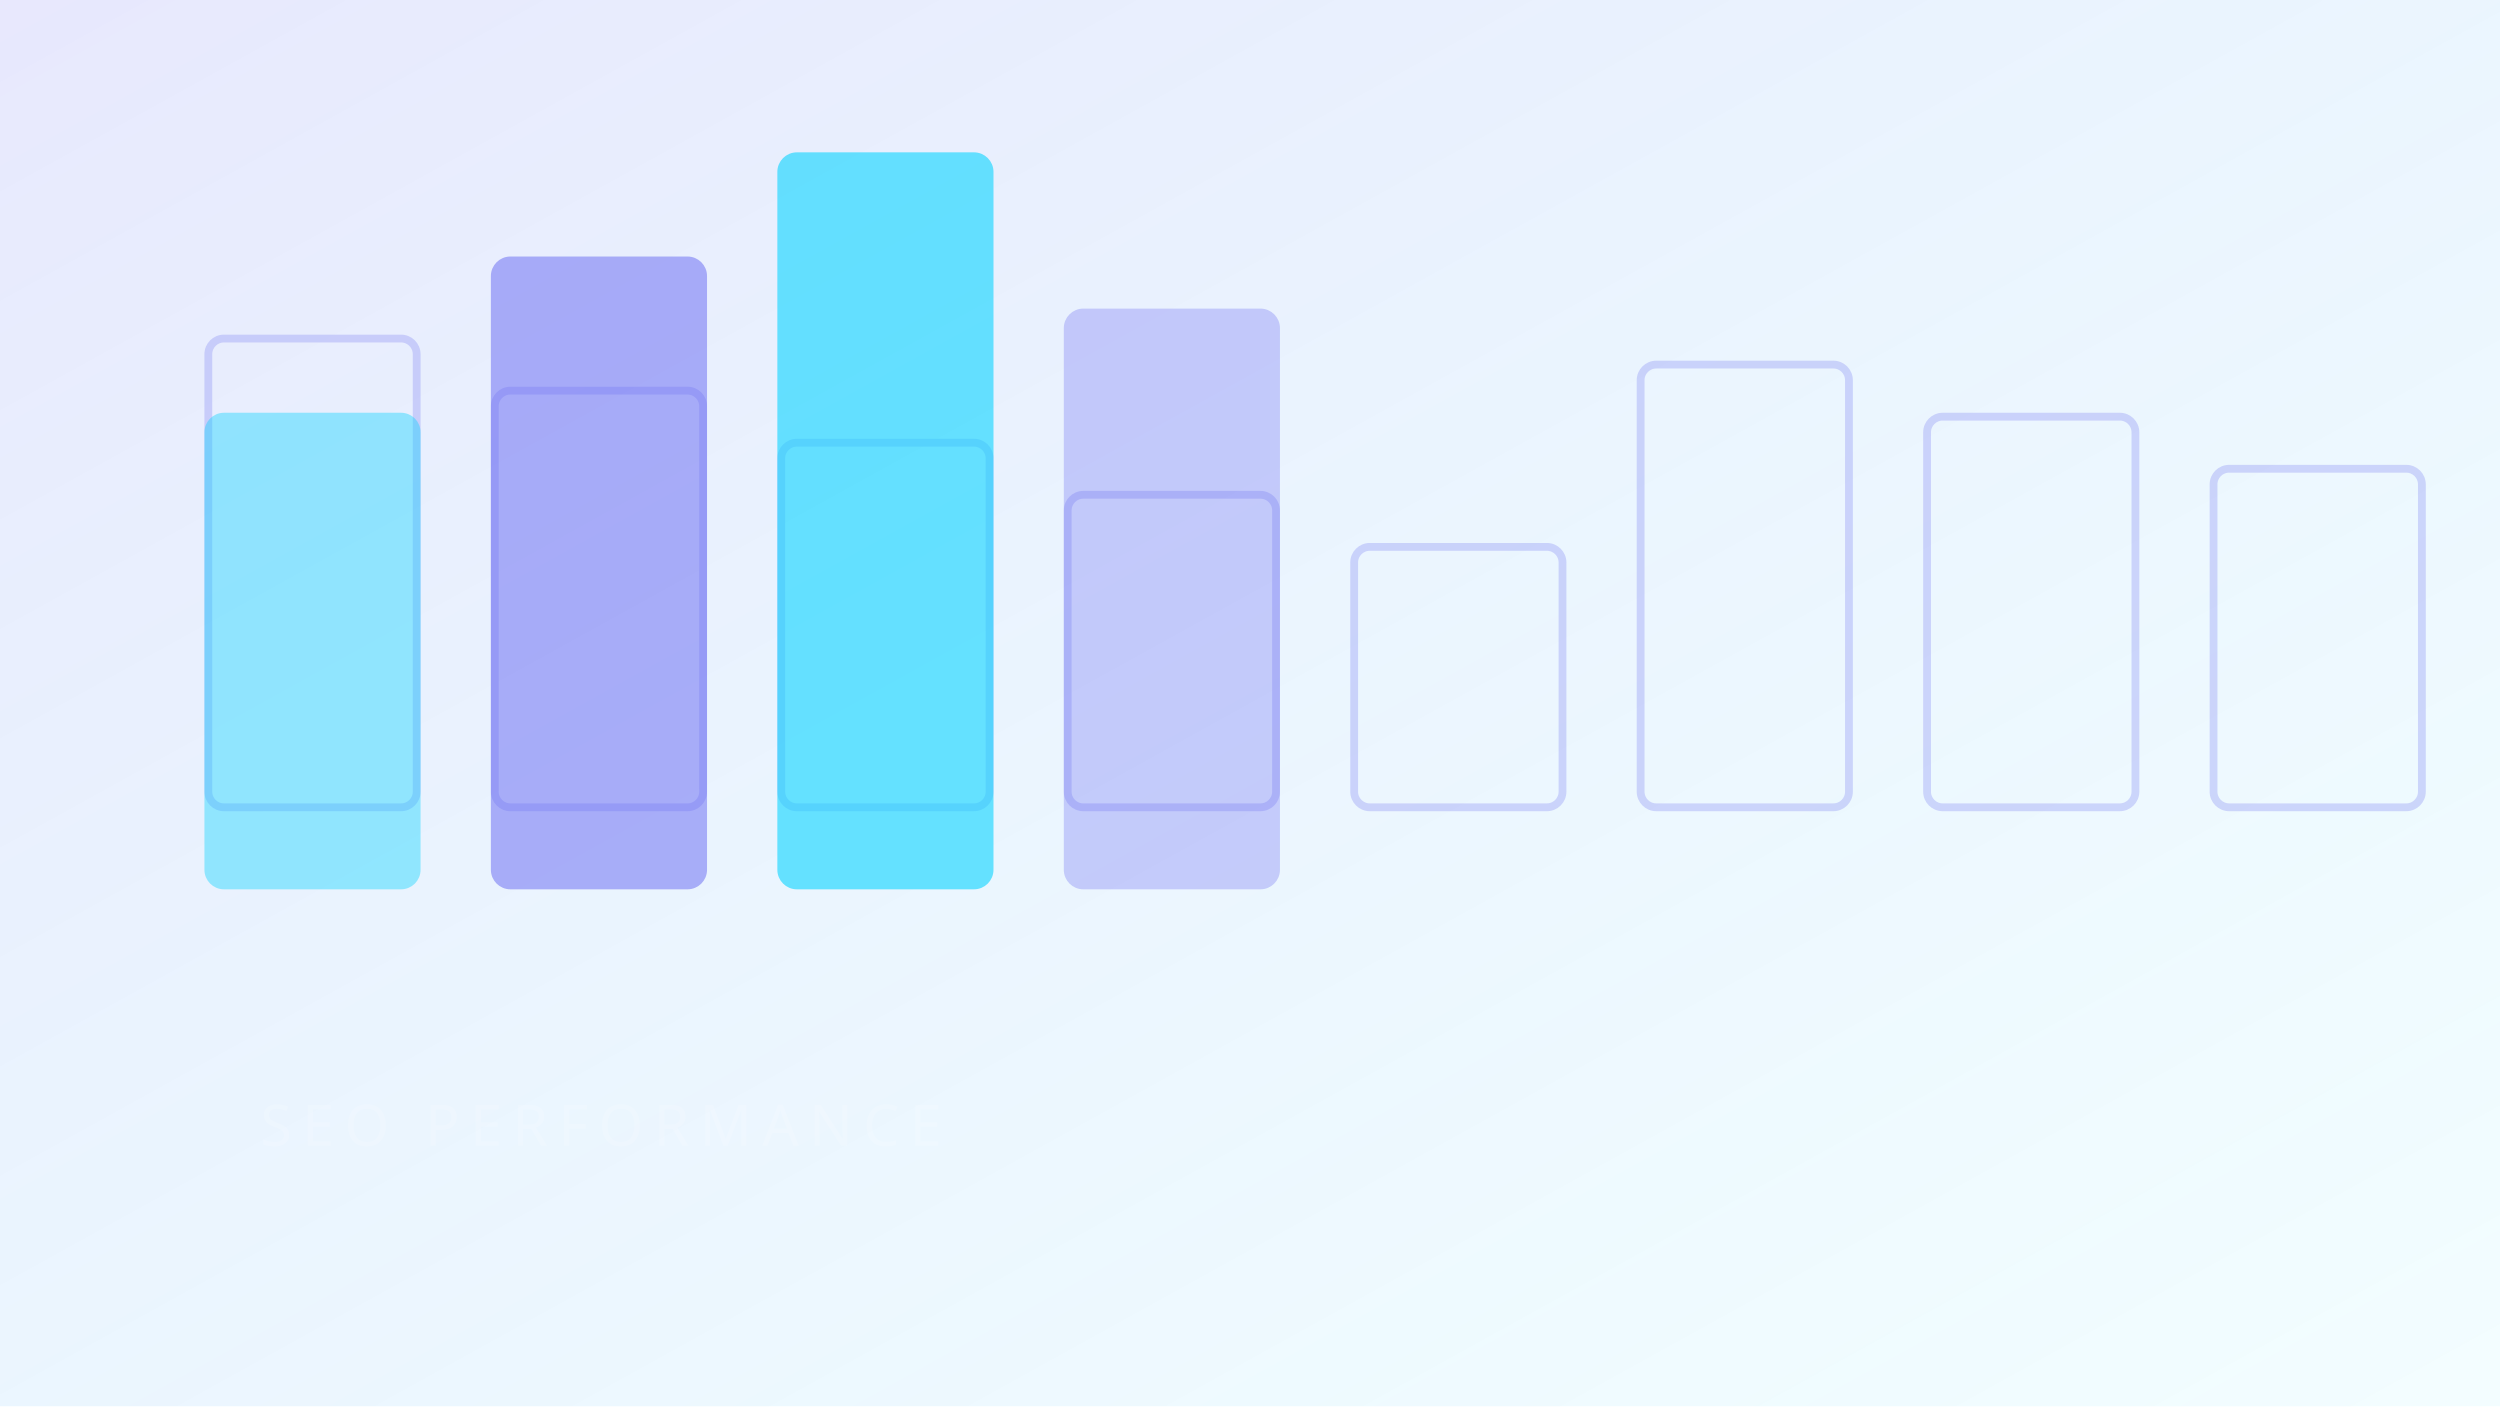
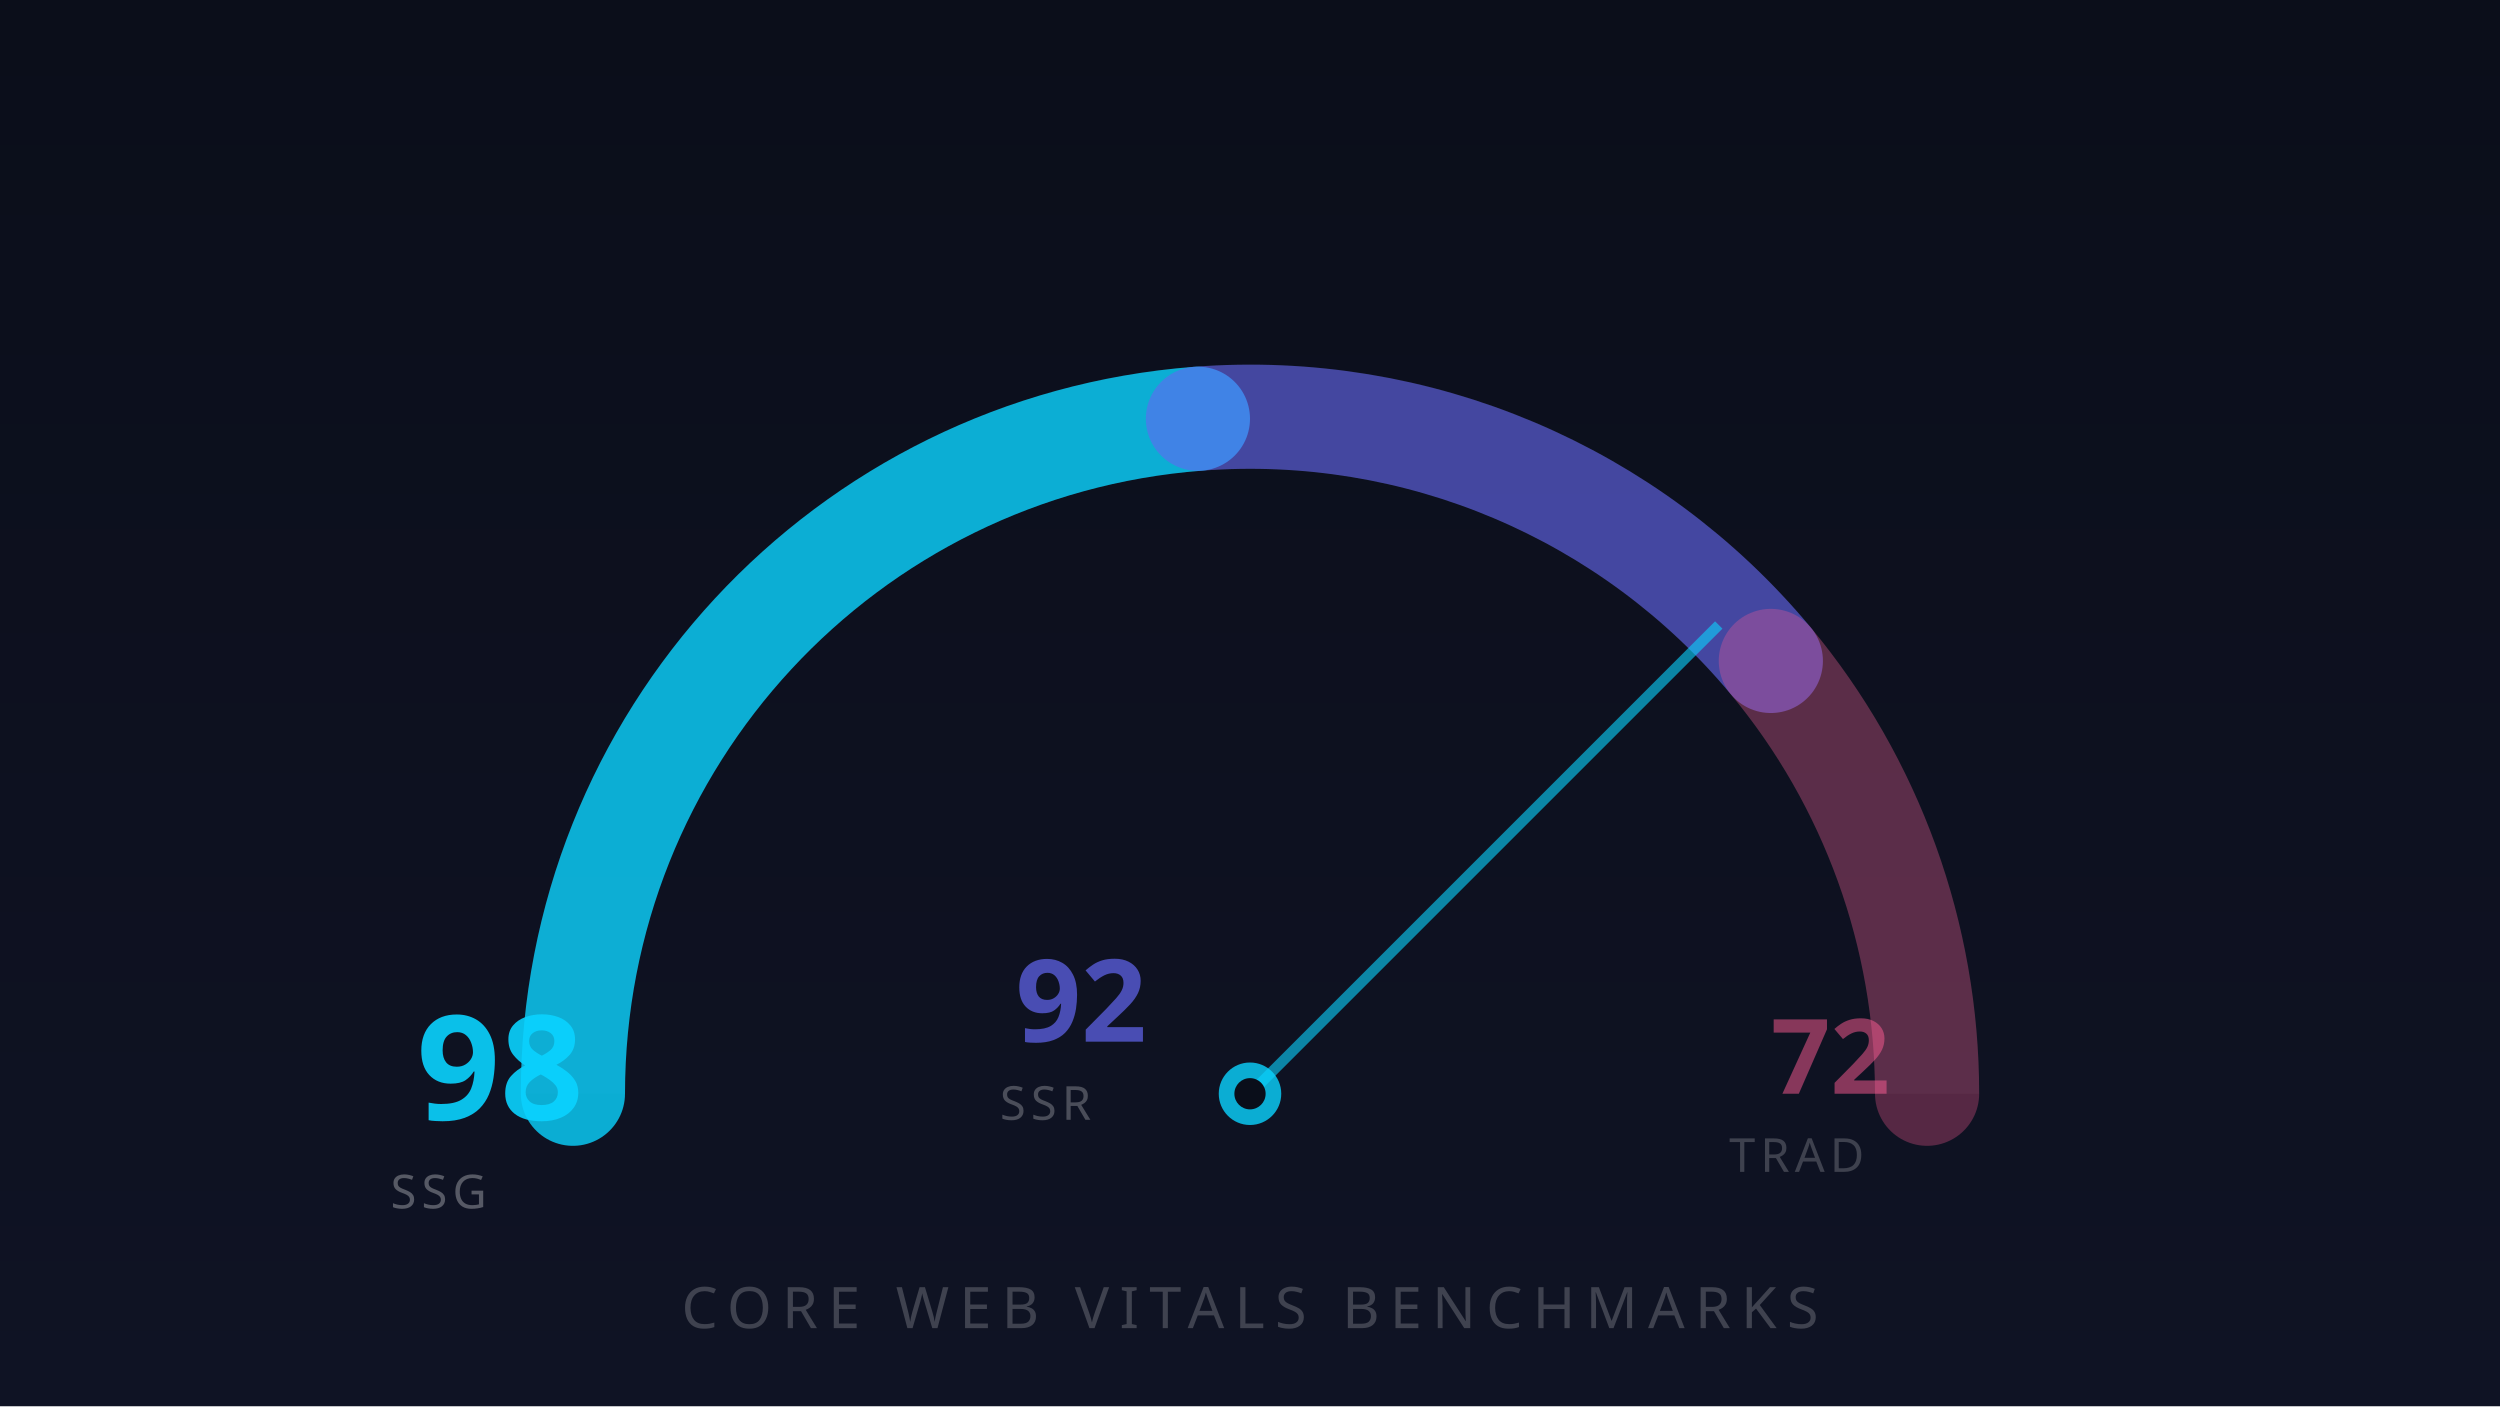
<svg xmlns="http://www.w3.org/2000/svg" viewBox="0 0 480 270">
  <defs>
-     <linearGradient id="s1" x1="0" y1="0" x2="1" y2="1">
-       <stop offset="0%" stop-color="#6366f1" stop-opacity="0.15" />
-       <stop offset="100%" stop-color="#0ad3ff" stop-opacity="0.05" />
+     <linearGradient id="bg2" x1="0" y1="0" x2="0" y2="1">
+       <stop offset="0%" stop-color="#0b0e1a" />
+       <stop offset="100%" stop-color="#0f1324" />
+     </linearGradient>
+     <linearGradient id="sc1" x1="0" y1="1" x2="0" y2="0">
+       <stop offset="0%" stop-color="#0ad3ff" stop-opacity="0.2" />
+       <stop offset="100%" stop-color="#0ad3ff" stop-opacity="0.7" />
+     </linearGradient>
+     <linearGradient id="sc2" x1="0" y1="1" x2="0" y2="0">
+       <stop offset="0%" stop-color="#6366f1" stop-opacity="0.2" />
+       <stop offset="100%" stop-color="#6366f1" stop-opacity="0.7" />
+     </linearGradient>
+     <linearGradient id="sc3" x1="0" y1="1" x2="0" y2="0">
+       <stop offset="0%" stop-color="#ff5b94" stop-opacity="0.1" />
+       <stop offset="100%" stop-color="#ff5b94" stop-opacity="0.5" />
    </linearGradient>
  </defs>
-   <rect width="480" height="270" fill="url(#s1)" />
-   <g transform="translate(40,65)" stroke="#6366f1" stroke-width="1.5" fill="none" opacity="0.25">
-     <rect x="0" y="0" width="40" height="90" rx="3" />
-     <rect x="55" y="10" width="40" height="80" rx="3" />
-     <rect x="110" y="20" width="40" height="70" rx="3" />
-     <rect x="165" y="30" width="40" height="60" rx="3" />
-     <rect x="220" y="40" width="40" height="50" rx="3" />
-     <rect x="275" y="5" width="40" height="85" rx="3" />
-     <rect x="330" y="15" width="40" height="75" rx="3" />
-     <rect x="385" y="25" width="40" height="65" rx="3" />
+   <rect width="480" height="270" fill="url(#bg2)" />
+   <g transform="translate(240,210)">
+     <path d="M-130 0 A130 130 0 0 1 130 0" stroke="rgba(255,255,255,0.04)" stroke-width="20" fill="none" />
+     <path d="M-130 0 A130 130 0 0 1 -10 -129.6" stroke="#0ad3ff" stroke-width="20" fill="none" stroke-linecap="round" opacity="0.8" />
+     <path d="M-10 -129.6 A130 130 0 0 1 100 -83.1" stroke="#6366f1" stroke-width="20" fill="none" stroke-linecap="round" opacity="0.6" />
+     <path d="M100 -83.1 A130 130 0 0 1 130 0" stroke="#ff5b94" stroke-width="20" fill="none" stroke-linecap="round" opacity="0.3" />
  </g>
-   <g stroke-linecap="round" fill="none">
-     <rect x="40" y="80" width="40" height="90" rx="3" fill="#0ad3ff" opacity="0.4" stroke="#0ad3ff" stroke-width="1.5" />
-     <rect x="95" y="50" width="40" height="120" rx="3" fill="#6366f1" opacity="0.5" stroke="#6366f1" stroke-width="1.5" />
-     <rect x="150" y="30" width="40" height="140" rx="3" fill="#0ad3ff" opacity="0.6" stroke="#0ad3ff" stroke-width="1.5" />
-     <rect x="205" y="60" width="40" height="110" rx="3" fill="#6366f1" opacity="0.3" stroke="#6366f1" stroke-width="1.5" />
+   <text x="80" y="215" font-family="system-ui,sans-serif" font-size="28" font-weight="800" fill="#0ad3ff" opacity="0.9">98</text>
+   <text x="75" y="232" font-family="system-ui,sans-serif" font-size="9" fill="rgba(255,255,255,0.3)" letter-spacing="1">SSG</text>
+   <text x="195" y="200" font-family="system-ui,sans-serif" font-size="22" font-weight="700" fill="#6366f1" opacity="0.7">92</text>
+   <text x="192" y="215" font-family="system-ui,sans-serif" font-size="9" fill="rgba(255,255,255,0.25)" letter-spacing="1">SSR</text>
+   <text x="340" y="210" font-family="system-ui,sans-serif" font-size="20" font-weight="600" fill="#ff5b94" opacity="0.5">72</text>
+   <text x="332" y="225" font-family="system-ui,sans-serif" font-size="9" fill="rgba(255,255,255,0.2)" letter-spacing="1">TRAD</text>
+   <g transform="translate(240,210)">
+     <line x1="0" y1="0" x2="90" y2="-90" stroke="#0ad3ff" stroke-width="2" opacity="0.6" />
+     <circle cx="0" cy="0" r="6" fill="#0ad3ff" opacity="0.8" />
+     <circle cx="0" cy="0" r="3" fill="#0a0e1a" />
  </g>
-   <text x="50" y="220" font-family="system-ui,sans-serif" font-size="11" fill="rgba(255,255,255,0.15)" letter-spacing="2">SEO PERFORMANCE</text>
+   <text x="240" y="255" text-anchor="middle" font-family="system-ui,sans-serif" font-size="11" fill="rgba(255,255,255,0.2)" letter-spacing="2">CORE WEB VITALS BENCHMARKS</text>
</svg>
